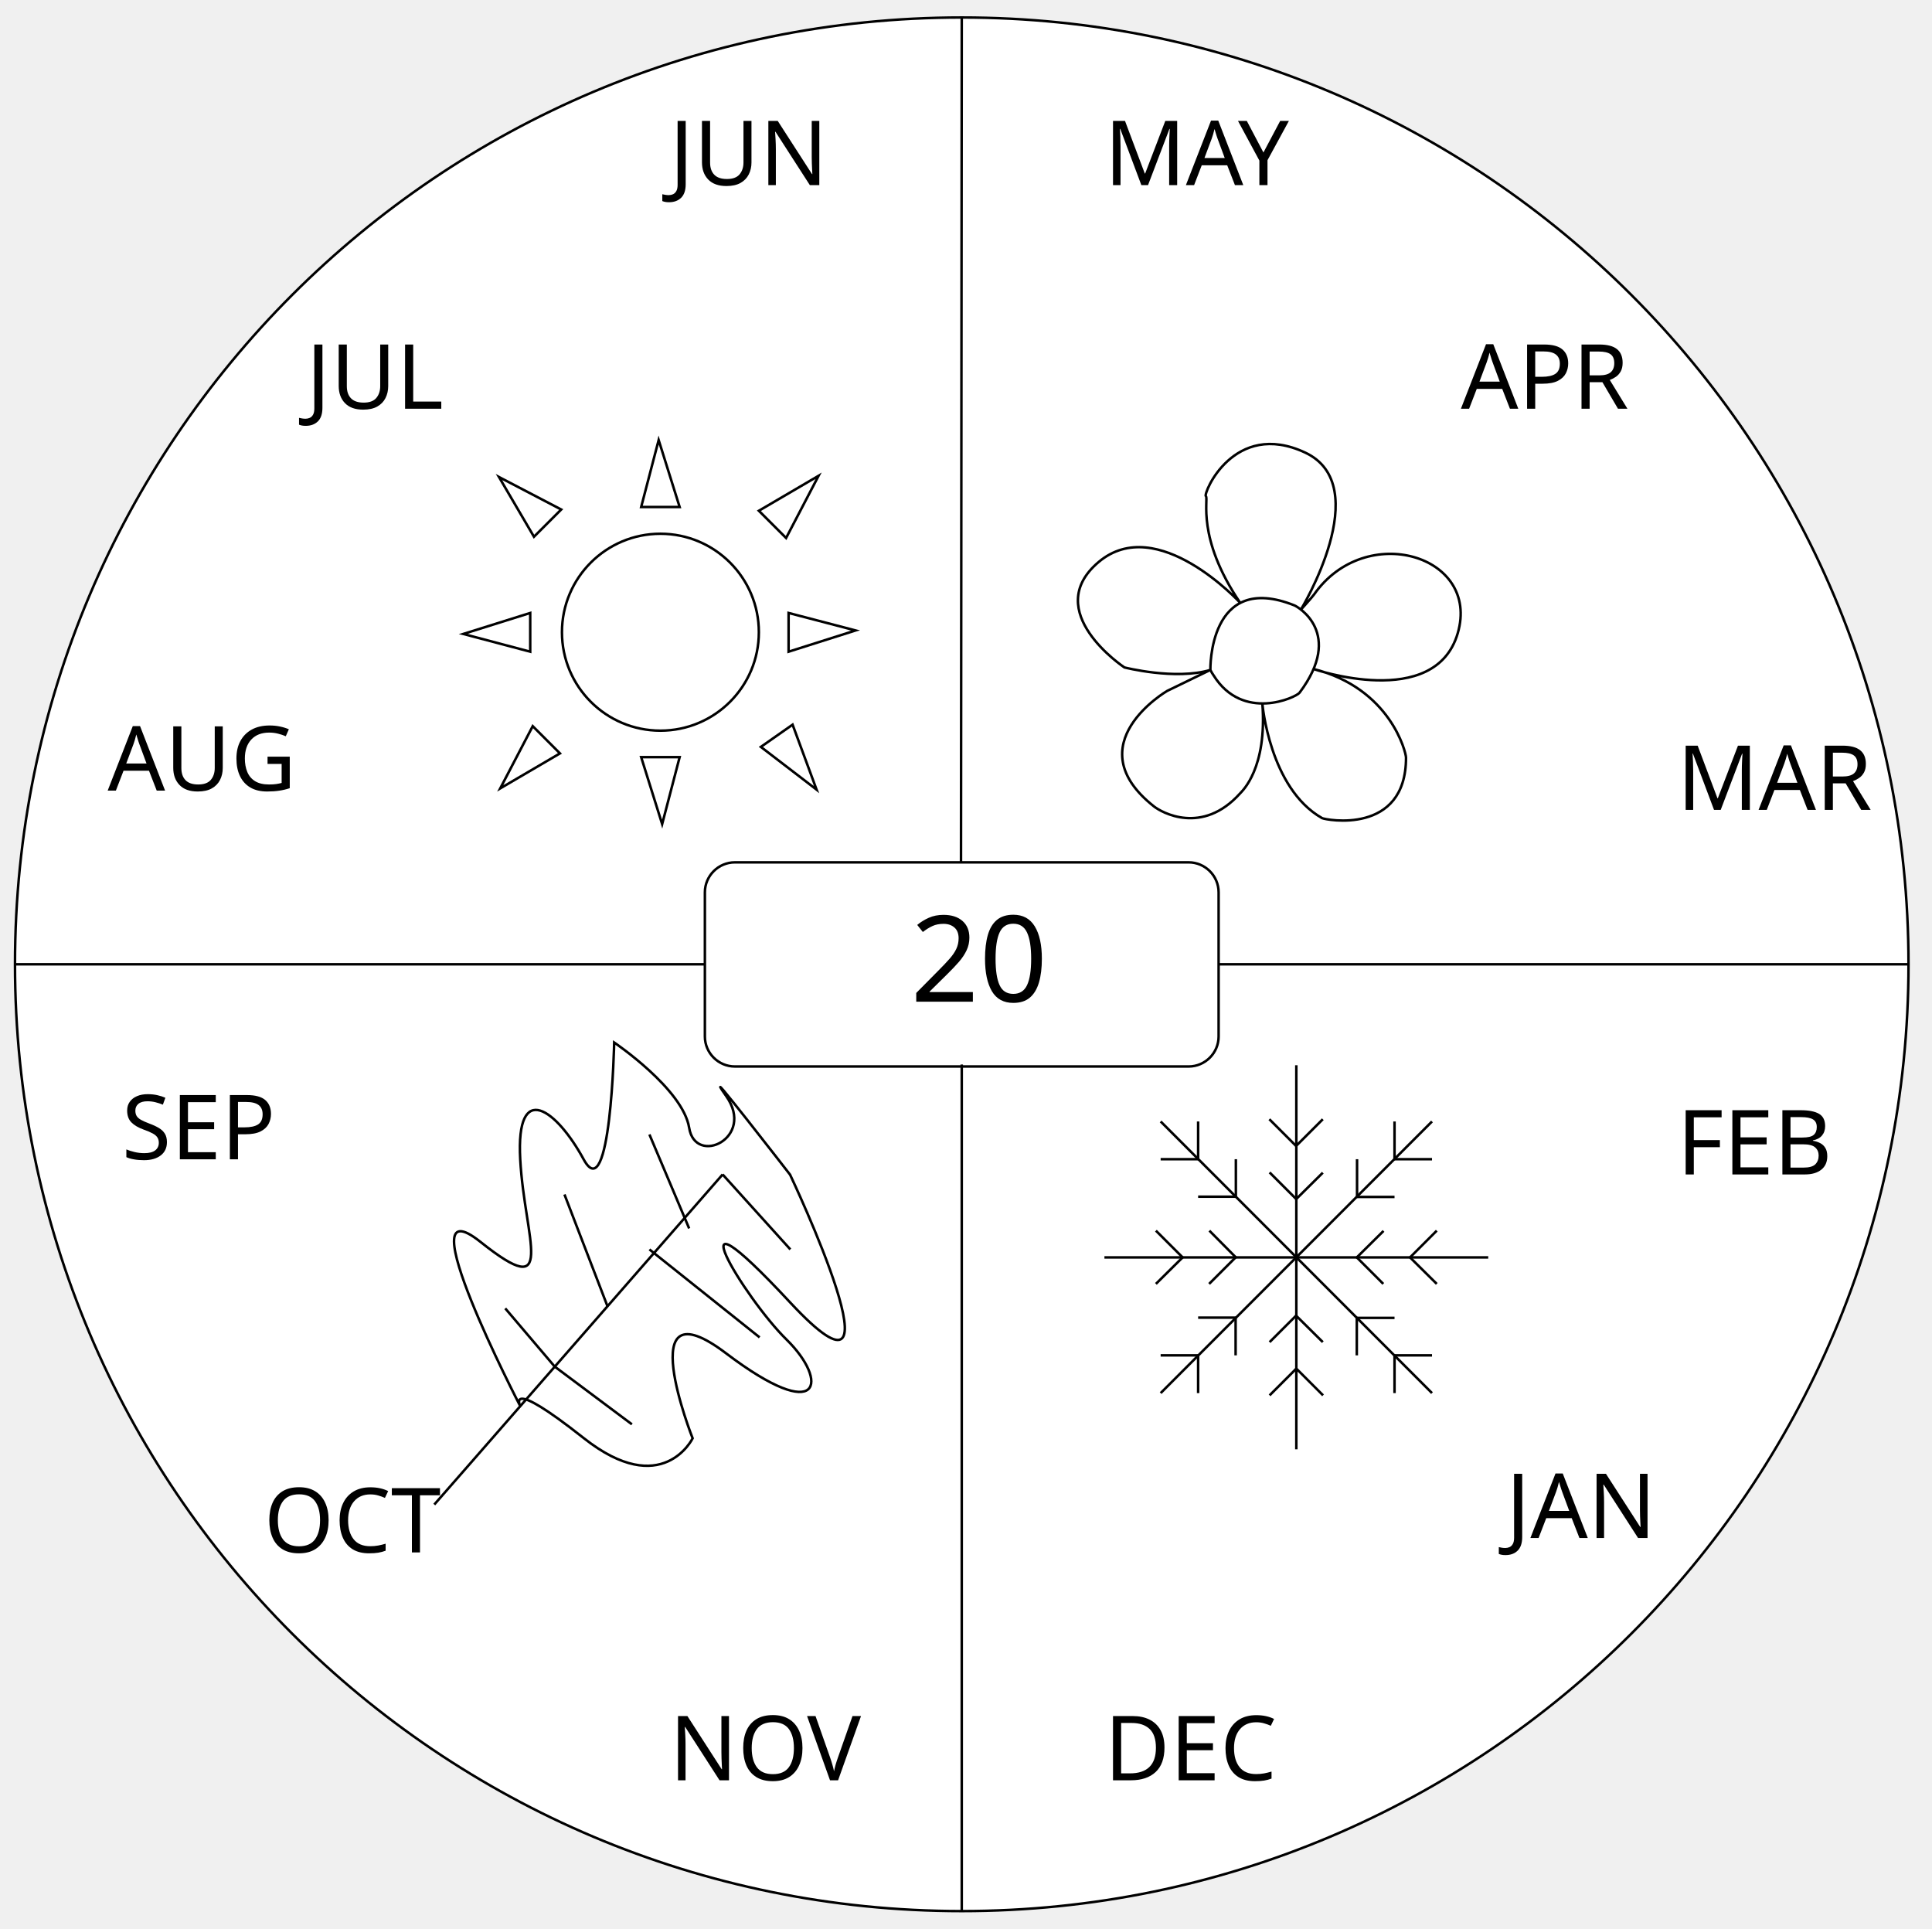
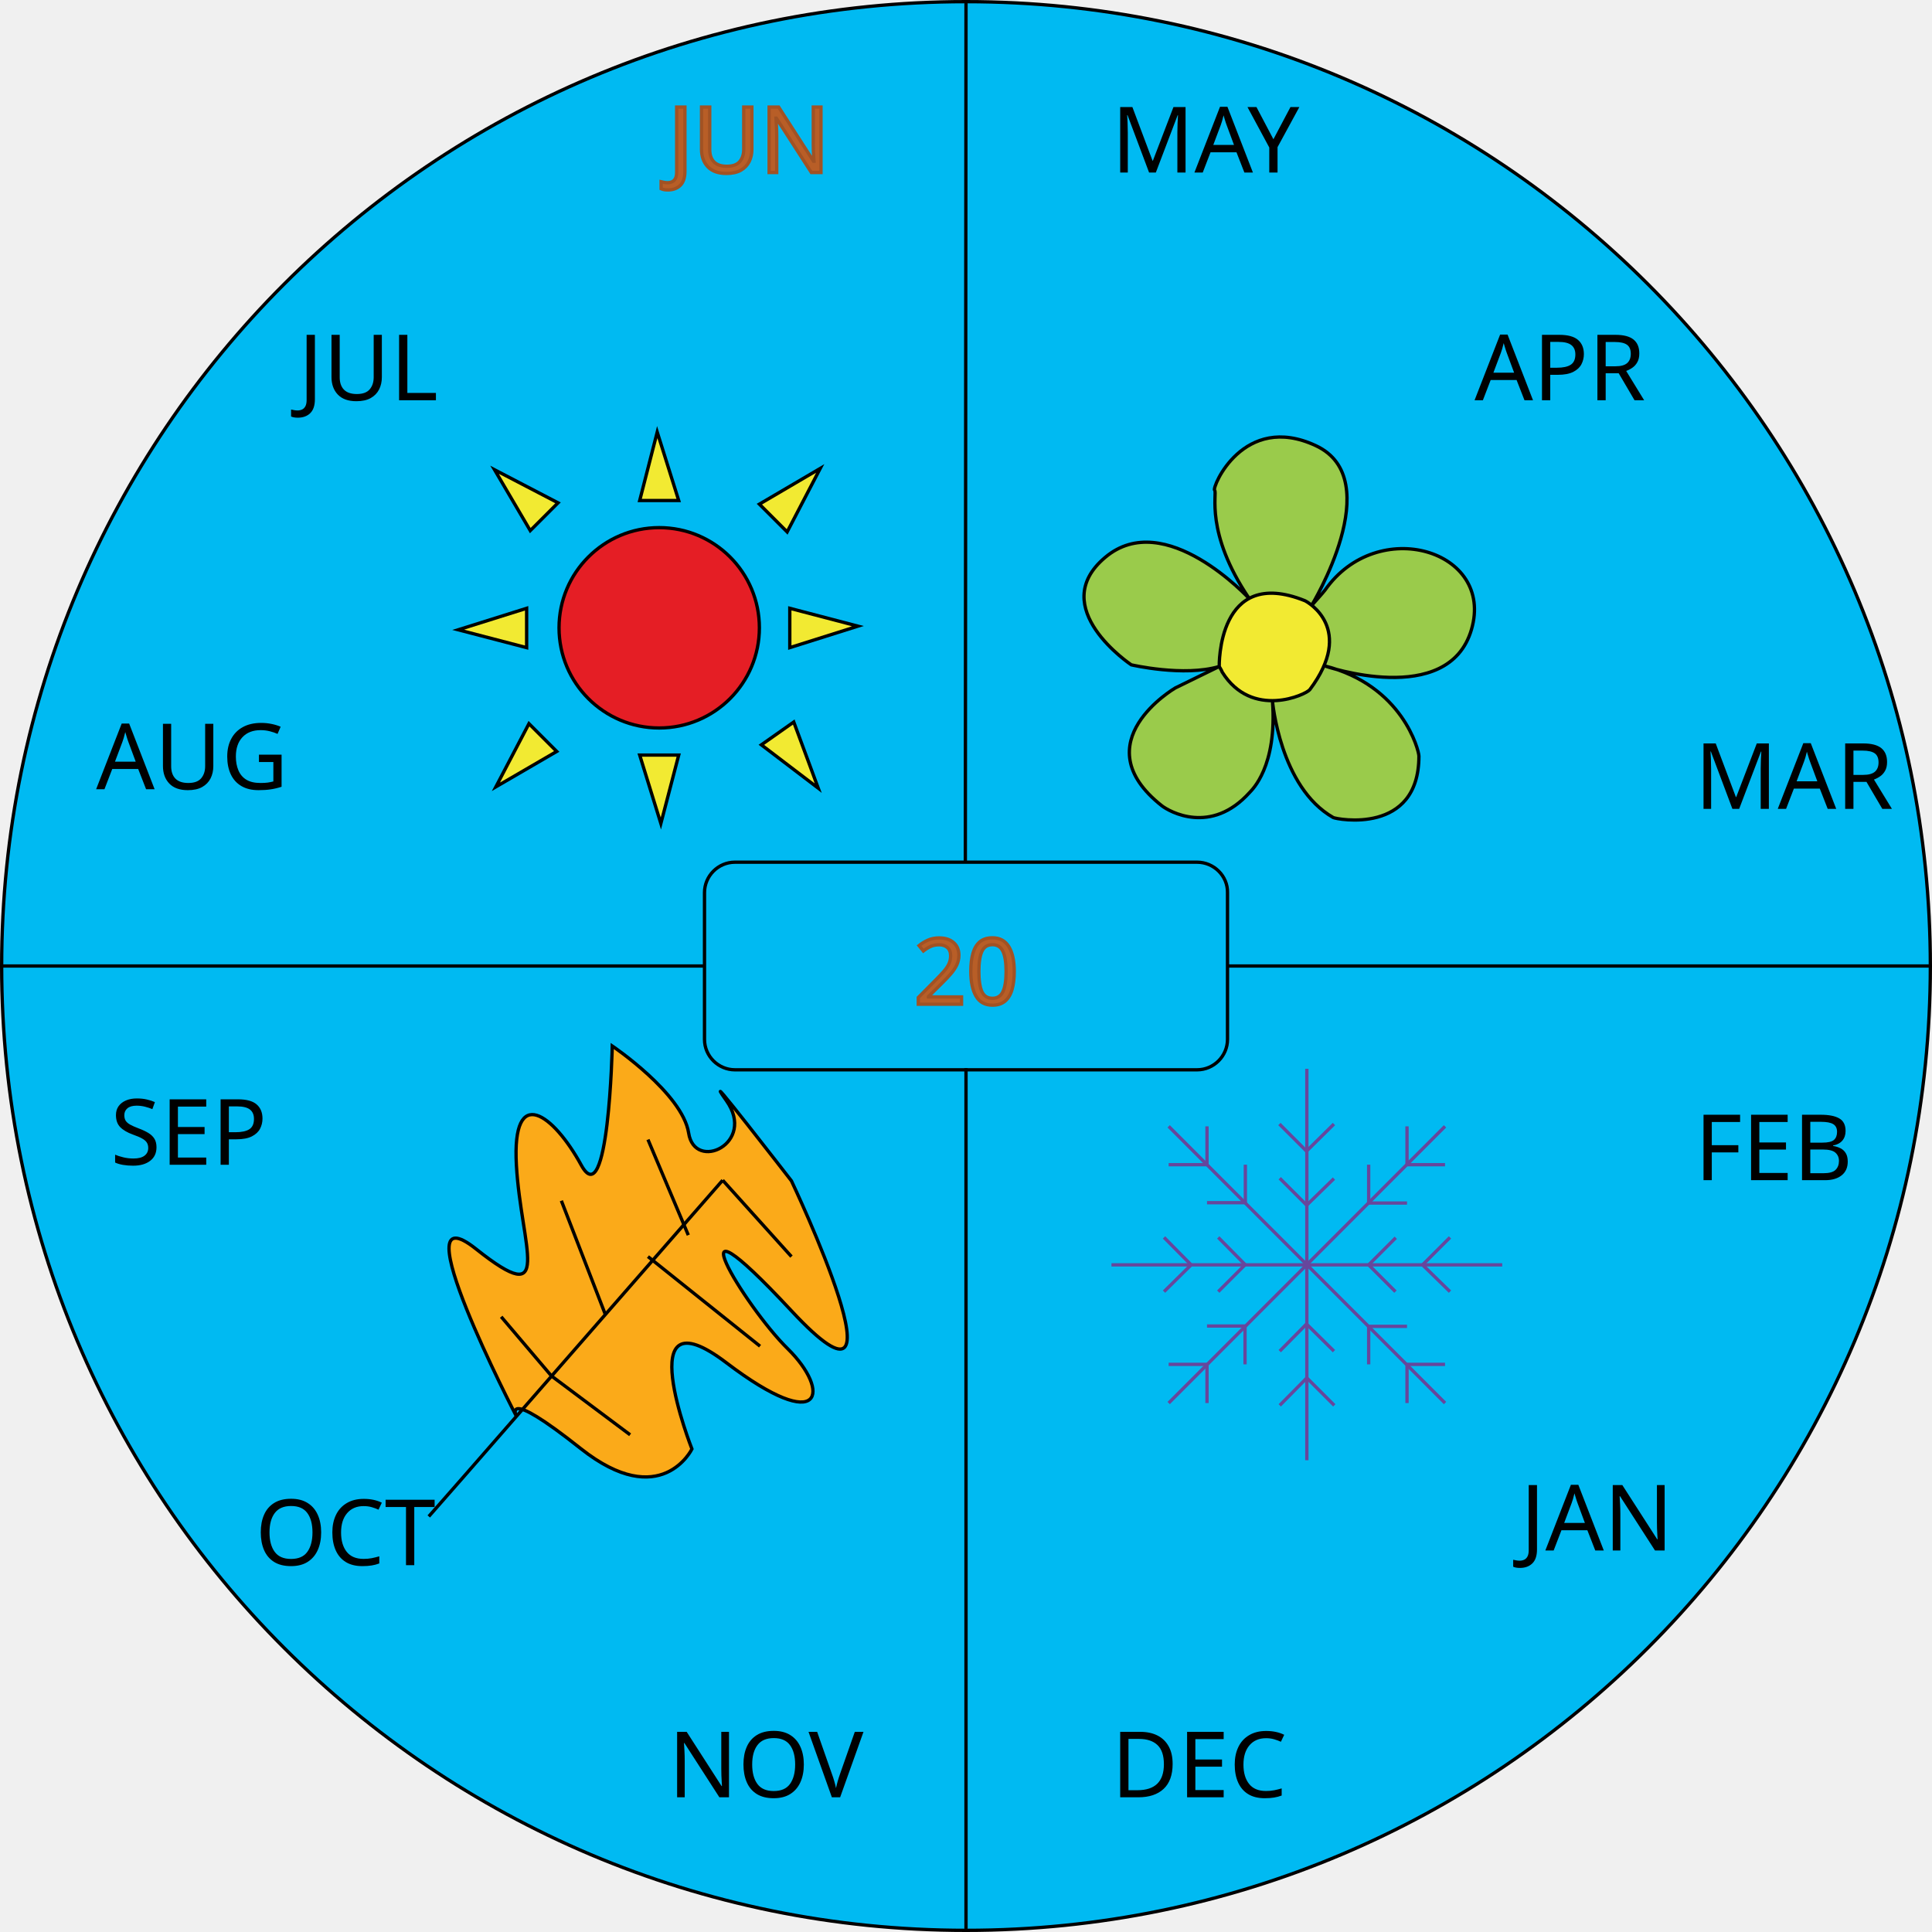
- <svg xmlns="http://www.w3.org/2000/svg" version="1.1" id="Layer_1" x="0px" y="0px" viewBox="0 0 773.2 771.8" enable-background="new 0 0 773.2 771.8" xml:space="preserve">
-   <circle fill="#FFFFFF" stroke="#000000" stroke-miterlimit="10" cx="384.9" cy="385.9" r="378.9" />
-   <path fill="none" stroke="#000000" stroke-miterlimit="10" d="M384.9,764.8" />
-   <path fill="none" stroke="#000000" stroke-miterlimit="10" d="M384.9,426" />
-   <path fill="none" stroke="#000000" stroke-miterlimit="10" d="M384.9,426" />
-   <path fill="none" stroke="#000000" stroke-miterlimit="10" d="M384.9,365.3" />
-   <path fill="none" stroke="#000000" stroke-miterlimit="10" d="M384.9,348" />
-   <path fill="none" stroke="#000000" stroke-miterlimit="10" d="M6,385.9" />
-   <path fill="none" stroke="#000000" stroke-miterlimit="10" d="M763.8,385.9" />
-   <path fill="none" stroke="#000000" stroke-miterlimit="10" d="M475.7,345.1h-91.1h-90.5c-6.6,0-12,5.4-12,12v57.7  c0,6.6,5.4,12,12,12h181.6c6.6,0,12-5.4,12-12v-57.7C487.7,350.5,482.3,345.1,475.7,345.1z" />
-   <path fill="none" stroke="#000000" stroke-miterlimit="10" d="M-167.9,235.2h-206.3v-86.6c0-6.6-5.4-12-12-12h-221.1  c-6.6,0-12,5.4-12,12V295c0,6.6,5.4,12,12,12h137.3v107.7c0,6.6,5.4,12,12,12h290.1c6.6,0,12-5.4,12-12V247.2  C-155.9,240.6-161.3,235.2-167.9,235.2z" />
-   <line fill="none" stroke="#000000" stroke-miterlimit="10" x1="384.6" y1="345.1" x2="384.9" y2="7" />
-   <line fill="none" stroke="#000000" stroke-miterlimit="10" x1="384.9" y1="426" x2="384.9" y2="764.8" />
-   <line fill="none" stroke="#000000" stroke-miterlimit="10" x1="6" y1="385.9" x2="282.1" y2="385.9" />
-   <line fill="none" stroke="#000000" stroke-miterlimit="10" x1="487.7" y1="385.9" x2="763.8" y2="385.9" />
+ <svg xmlns="http://www.w3.org/2000/svg" version="1.1" id="Layer_1" x="0px" y="0px" viewBox="4.1 128.7 584.4 584.4" enable-background="new 4.1 128.7 584.4 584.4" xml:space="preserve">
+   <circle fill="#00BAF2" stroke="#000000" stroke-miterlimit="10" cx="296.3" cy="420.9" r="291.7" />
+   <path fill="none" stroke="#000000" stroke-miterlimit="10" d="M296.3,712.7" />
+   <path fill="none" stroke="#000000" stroke-miterlimit="10" d="M296.3,451.8" />
+   <path fill="none" stroke="#000000" stroke-miterlimit="10" d="M296.3,451.8" />
+   <path fill="none" stroke="#000000" stroke-miterlimit="10" d="M296.3,405.1" />
+   <path fill="none" stroke="#000000" stroke-miterlimit="10" d="M296.3,391.8" />
+   <path fill="none" stroke="#000000" stroke-miterlimit="10" d="M4.6,420.9" />
+   <path fill="none" stroke="#000000" stroke-miterlimit="10" d="M588,420.9" />
+   <path fill="none" stroke="#000000" stroke-miterlimit="10" d="M366.2,389.5h-70.1h-69.7c-5.1,0-9.2,4.2-9.2,9.2v44.4  c0,5.1,4.2,9.2,9.2,9.2h139.8c5.1,0,9.2-4.2,9.2-9.2v-44.4C375.5,393.7,371.3,389.5,366.2,389.5z" />
+   <line fill="none" stroke="#000000" stroke-miterlimit="10" x1="296.1" y1="389.5" x2="296.3" y2="129.2" />
+   <line fill="none" stroke="#000000" stroke-miterlimit="10" x1="296.3" y1="451.8" x2="296.3" y2="712.7" />
+   <line fill="none" stroke="#000000" stroke-miterlimit="10" x1="4.6" y1="420.9" x2="217.2" y2="420.9" />
+   <line fill="none" stroke="#000000" stroke-miterlimit="10" x1="375.5" y1="420.9" x2="588" y2="420.9" />
  <g>
-     <circle fill="none" stroke="#000000" stroke-miterlimit="10" cx="264.3" cy="253" r="39.4" />
-     <polygon fill="none" stroke="#000000" stroke-miterlimit="10" points="263.6,176.1 256.6,202.9 272,202.9  " />
-     <polygon fill="none" stroke="#000000" stroke-miterlimit="10" points="265,329.8 272,303 256.6,303  " />
-     <polygon fill="none" stroke="#000000" stroke-miterlimit="10" points="185.4,253.7 212.2,260.8 212.2,245.3  " />
-     <polygon fill="none" stroke="#000000" stroke-miterlimit="10" points="342.4,252.3 315.6,245.3 315.6,260.8  " />
-     <polygon fill="none" stroke="#000000" stroke-miterlimit="10" points="199.7,190.9 213.7,214.8 224.6,203.9  " />
-     <polygon fill="none" stroke="#000000" stroke-miterlimit="10" points="200.2,315.5 224.1,301.5 213.2,290.6  " />
-     <polygon fill="none" stroke="#000000" stroke-miterlimit="10" points="326.8,316 317.2,290 304.5,298.9  " />
-     <polygon fill="none" stroke="#000000" stroke-miterlimit="10" points="327.6,190.4 303.7,204.4 314.6,215.3  " />
+     <circle fill="#E51E25" stroke="#000000" stroke-miterlimit="10" cx="203.5" cy="318.6" r="30.3" />
+     <polygon fill="#F2EA32" stroke="#000000" stroke-miterlimit="10" points="202.9,259.4 197.6,280.1 209.4,280.1  " />
+     <polygon fill="#F2EA32" stroke="#000000" stroke-miterlimit="10" points="204,377.8 209.4,357.1 197.6,357.1  " />
+     <polygon fill="#F2EA32" stroke="#000000" stroke-miterlimit="10" points="142.7,319.2 163.4,324.6 163.4,312.7  " />
+     <polygon fill="#F2EA32" stroke="#000000" stroke-miterlimit="10" points="263.6,318.1 243,312.7 243,324.6  " />
+     <polygon fill="#F2EA32" stroke="#000000" stroke-miterlimit="10" points="153.7,270.8 164.5,289.2 172.9,280.8  " />
+     <polygon fill="#F2EA32" stroke="#000000" stroke-miterlimit="10" points="154.1,366.7 172.5,356 164.1,347.6  " />
+     <polygon fill="#F2EA32" stroke="#000000" stroke-miterlimit="10" points="251.6,367.1 244.2,347.1 234.4,354  " />
+     <polygon fill="#F2EA32" stroke="#000000" stroke-miterlimit="10" points="252.2,270.4 233.8,281.2 242.2,289.6  " />
  </g>
-   <path fill="none" stroke="#000000" stroke-miterlimit="10" d="M553.6,512.9" />
-   <path fill="none" stroke="#000000" stroke-miterlimit="10" d="M542.9,523.6" />
-   <path fill="none" stroke="#000000" stroke-miterlimit="10" d="M539.9,522" />
-   <path fill="none" stroke="#000000" stroke-miterlimit="10" d="M525.4,518.1" />
-   <path fill="none" stroke="#000000" stroke-miterlimit="10" d="M538.4,523.5" />
-   <path fill="none" stroke="#000000" stroke-miterlimit="10" d="M527.7,512.8" />
+   <path fill="none" stroke="#000000" stroke-miterlimit="10" d="M426.2,518.7" />
+   <path fill="none" stroke="#000000" stroke-miterlimit="10" d="M418,527" />
+   <path fill="none" stroke="#000000" stroke-miterlimit="10" d="M415.7,525.7" />
+   <path fill="none" stroke="#000000" stroke-miterlimit="10" d="M404.5,522.7" />
+   <path fill="none" stroke="#000000" stroke-miterlimit="10" d="M414.5,526.9" />
+   <path fill="none" stroke="#000000" stroke-miterlimit="10" d="M406.3,518.6" />
  <g>
-     <line fill="none" stroke="#000000" stroke-miterlimit="10" x1="518.8" y1="426.3" x2="518.8" y2="580" />
-     <line fill="none" stroke="#000000" stroke-miterlimit="10" x1="595.6" y1="503.2" x2="442" y2="503.2" />
-     <line fill="none" stroke="#000000" stroke-miterlimit="10" x1="464.5" y1="448.8" x2="573.1" y2="557.5" />
-     <line fill="none" stroke="#000000" stroke-miterlimit="10" x1="464.5" y1="557.5" x2="573.1" y2="448.8" />
+     <line fill="none" stroke="#67469C" stroke-miterlimit="10" x1="399.4" y1="452" x2="399.4" y2="570.4" />
+     <line fill="none" stroke="#67469C" stroke-miterlimit="10" x1="458.5" y1="511.3" x2="340.3" y2="511.3" />
+     <line fill="none" stroke="#67469C" stroke-miterlimit="10" x1="357.6" y1="469.4" x2="441.2" y2="553.1" />
+     <line fill="none" stroke="#67469C" stroke-miterlimit="10" x1="357.6" y1="553.1" x2="441.2" y2="469.4" />
    <g>
-       <line fill="none" stroke="#000000" stroke-miterlimit="10" x1="479.5" y1="478.9" x2="494.6" y2="478.9" />
+       <line fill="none" stroke="#67469C" stroke-miterlimit="10" x1="369.2" y1="492.5" x2="380.8" y2="492.5" />
      <g>
-         <polyline fill="none" stroke="#000000" stroke-miterlimit="10" points="464.5,463.9 479.5,463.9 479.5,448.8    " />
-         <line fill="none" stroke="#000000" stroke-miterlimit="10" x1="494.6" y1="479" x2="494.6" y2="463.9" />
+         <polyline fill="none" stroke="#67469C" stroke-miterlimit="10" points="357.6,481 369.2,481 369.2,469.4    " />
+         <line fill="none" stroke="#67469C" stroke-miterlimit="10" x1="380.8" y1="492.6" x2="380.8" y2="481" />
      </g>
    </g>
    <g>
-       <line fill="none" stroke="#000000" stroke-miterlimit="10" x1="483.9" y1="513.8" x2="494.6" y2="503.1" />
+       <line fill="none" stroke="#67469C" stroke-miterlimit="10" x1="372.6" y1="519.4" x2="380.8" y2="511.2" />
      <g>
-         <polyline fill="none" stroke="#000000" stroke-miterlimit="10" points="462.6,513.8 473.3,503.2 462.6,492.5    " />
-         <line fill="none" stroke="#000000" stroke-miterlimit="10" x1="494.6" y1="503.2" x2="484" y2="492.5" />
+         <polyline fill="none" stroke="#67469C" stroke-miterlimit="10" points="356.2,519.4 364.4,511.3 356.2,503    " />
+         <line fill="none" stroke="#67469C" stroke-miterlimit="10" x1="380.8" y1="511.3" x2="372.6" y2="503" />
      </g>
    </g>
    <g>
-       <line fill="none" stroke="#000000" stroke-miterlimit="10" x1="494.5" y1="542.4" x2="494.5" y2="527.3" />
+       <line fill="none" stroke="#67469C" stroke-miterlimit="10" x1="380.7" y1="541.4" x2="380.7" y2="529.8" />
      <g>
-         <polyline fill="none" stroke="#000000" stroke-miterlimit="10" points="479.5,557.5 479.5,542.4 464.5,542.4    " />
-         <line fill="none" stroke="#000000" stroke-miterlimit="10" x1="494.6" y1="527.3" x2="479.5" y2="527.3" />
+         <polyline fill="none" stroke="#67469C" stroke-miterlimit="10" points="369.2,553.1 369.2,541.4 357.6,541.4    " />
+         <line fill="none" stroke="#67469C" stroke-miterlimit="10" x1="380.8" y1="529.8" x2="369.2" y2="529.8" />
      </g>
    </g>
    <g>
-       <line fill="none" stroke="#000000" stroke-miterlimit="10" x1="558.1" y1="527.4" x2="543" y2="527.4" />
+       <line fill="none" stroke="#67469C" stroke-miterlimit="10" x1="429.7" y1="529.9" x2="418.1" y2="529.9" />
      <g>
-         <polyline fill="none" stroke="#000000" stroke-miterlimit="10" points="573.1,542.4 558.1,542.4 558.1,557.5    " />
-         <line fill="none" stroke="#000000" stroke-miterlimit="10" x1="543" y1="527.3" x2="543" y2="542.4" />
+         <polyline fill="none" stroke="#67469C" stroke-miterlimit="10" points="441.2,541.4 429.7,541.4 429.7,553.1    " />
+         <line fill="none" stroke="#67469C" stroke-miterlimit="10" x1="418.1" y1="529.8" x2="418.1" y2="541.4" />
      </g>
    </g>
    <g>
-       <line fill="none" stroke="#000000" stroke-miterlimit="10" x1="553.7" y1="492.6" x2="543" y2="503.2" />
+       <line fill="none" stroke="#67469C" stroke-miterlimit="10" x1="426.3" y1="503.1" x2="418.1" y2="511.3" />
      <g>
-         <polyline fill="none" stroke="#000000" stroke-miterlimit="10" points="575,492.5 564.3,503.2 575,513.8    " />
-         <line fill="none" stroke="#000000" stroke-miterlimit="10" x1="543" y1="503.2" x2="553.6" y2="513.8" />
+         <polyline fill="none" stroke="#67469C" stroke-miterlimit="10" points="442.7,503 434.4,511.3 442.7,519.4    " />
+         <line fill="none" stroke="#67469C" stroke-miterlimit="10" x1="418.1" y1="511.3" x2="426.2" y2="519.4" />
      </g>
    </g>
    <g>
-       <line fill="none" stroke="#000000" stroke-miterlimit="10" x1="543.1" y1="463.9" x2="543.1" y2="479" />
+       <line fill="none" stroke="#67469C" stroke-miterlimit="10" x1="418.1" y1="481" x2="418.1" y2="492.6" />
      <g>
-         <polyline fill="none" stroke="#000000" stroke-miterlimit="10" points="558.1,448.8 558.1,463.9 573.1,463.9    " />
-         <line fill="none" stroke="#000000" stroke-miterlimit="10" x1="543" y1="479" x2="558.1" y2="479" />
+         <polyline fill="none" stroke="#67469C" stroke-miterlimit="10" points="429.7,469.4 429.7,481 441.2,481    " />
+         <line fill="none" stroke="#67469C" stroke-miterlimit="10" x1="418.1" y1="492.6" x2="429.7" y2="492.6" />
      </g>
    </g>
    <g>
-       <line fill="none" stroke="#000000" stroke-miterlimit="10" x1="529.4" y1="537.1" x2="518.7" y2="526.5" />
+       <line fill="none" stroke="#67469C" stroke-miterlimit="10" x1="407.6" y1="537.4" x2="399.3" y2="529.2" />
      <g>
-         <polyline fill="none" stroke="#000000" stroke-miterlimit="10" points="529.5,558.4 518.8,547.7 508.1,558.4    " />
-         <line fill="none" stroke="#000000" stroke-miterlimit="10" x1="518.8" y1="526.4" x2="508.1" y2="537.1" />
+         <polyline fill="none" stroke="#67469C" stroke-miterlimit="10" points="407.7,553.8 399.4,545.5 391.2,553.8    " />
+         <line fill="none" stroke="#67469C" stroke-miterlimit="10" x1="399.4" y1="529.1" x2="391.2" y2="537.4" />
      </g>
    </g>
    <g>
-       <line fill="none" stroke="#000000" stroke-miterlimit="10" x1="508.1" y1="469.2" x2="518.8" y2="479.9" />
+       <line fill="none" stroke="#67469C" stroke-miterlimit="10" x1="391.2" y1="485.1" x2="399.4" y2="493.3" />
      <g>
-         <polyline fill="none" stroke="#000000" stroke-miterlimit="10" points="508,447.9 518.7,458.6 529.4,447.9    " />
-         <line fill="none" stroke="#000000" stroke-miterlimit="10" x1="518.7" y1="479.9" x2="529.4" y2="469.3" />
+         <polyline fill="none" stroke="#67469C" stroke-miterlimit="10" points="391.1,468.7 399.3,476.9 407.6,468.7    " />
+         <line fill="none" stroke="#67469C" stroke-miterlimit="10" x1="399.3" y1="493.3" x2="407.6" y2="485.2" />
      </g>
    </g>
  </g>
  <g>
-     <polyline stroke="#000000" stroke-miterlimit="10" points="289.2,470 187.8,586.1 173.8,602.1  " />
-     <path fill="none" stroke="#000000" stroke-miterlimit="10" d="M208.2,562.7c0,0-46.9-90.4-15.9-65.7c31,24.7,17.7-0.6,15.9-33   c-1.8-32.4,14.7-19.7,25.4,0c10.8,19.7,12.2-46.8,12.2-46.8s27.5,18.6,30,34.1c2.4,15.5,26.7,4.2,14.8-12.7   c-11.9-16.9,25.6,31.5,25.6,31.5s49.3,104.1,0,51.1s-18.3-1.6-1.4,14.9c16.9,16.6,14.2,34.6-24.2,5.5s-13.4,34-13.4,34   s-12.1,24.8-43.6-0.1S208.2,562.7,208.2,562.7z" />
-     <line fill="none" stroke="#000000" stroke-miterlimit="10" x1="202.2" y1="523.6" x2="222" y2="546.9" />
-     <line fill="none" stroke="#000000" stroke-miterlimit="10" x1="252.9" y1="570" x2="222" y2="546.9" />
-     <line fill="none" stroke="#000000" stroke-miterlimit="10" x1="225.9" y1="478" x2="243.1" y2="522.7" />
-     <line fill="none" stroke="#000000" stroke-miterlimit="10" x1="259.9" y1="500" x2="304" y2="535.2" />
-     <line fill="none" stroke="#000000" stroke-miterlimit="10" x1="289.2" y1="470" x2="316.3" y2="500" />
-     <line fill="none" stroke="#000000" stroke-miterlimit="10" x1="275.8" y1="491.6" x2="259.9" y2="454" />
+     <path fill="#FBAA19" stroke="#000000" stroke-miterlimit="10" d="M160.3,557.1c0,0-36.1-69.6-12.2-50.6c23.9,19,13.6-0.5,12.2-25.4   c-1.4-24.9,11.3-15.2,19.6,0c8.3,15.2,9.4-36,9.4-36s21.2,14.3,23.1,26.3c1.8,11.9,20.6,3.2,11.4-9.8c-9.2-13,19.7,24.3,19.7,24.3   s38,80.1,0,39.3s-14.1-1.2-1.1,11.5c13,12.8,10.9,26.6-18.6,4.2S213.4,567,213.4,567s-9.3,19.1-33.6-0.1   C155.6,547.7,160.3,557.1,160.3,557.1z" />
+     <polyline stroke="#000000" stroke-miterlimit="10" points="222.7,485.7 144.6,575.1 133.8,587.4  " />
+     <line fill="none" stroke="#000000" stroke-miterlimit="10" x1="155.7" y1="527" x2="170.9" y2="544.9" />
+     <line fill="none" stroke="#000000" stroke-miterlimit="10" x1="194.7" y1="562.7" x2="170.9" y2="544.9" />
+     <line fill="none" stroke="#000000" stroke-miterlimit="10" x1="173.9" y1="491.9" x2="187.2" y2="526.3" />
+     <line fill="none" stroke="#000000" stroke-miterlimit="10" x1="200.1" y1="508.8" x2="234" y2="535.9" />
+     <line fill="none" stroke="#000000" stroke-miterlimit="10" x1="222.7" y1="485.7" x2="243.5" y2="508.8" />
+     <line fill="none" stroke="#000000" stroke-miterlimit="10" x1="212.3" y1="502.3" x2="200.1" y2="473.4" />
  </g>
  <g>
-     <path fill="none" stroke="#010101" stroke-miterlimit="10" d="M484.4,268.1c0,0-0.9-39.7,33.7-25.8c1.2,0.5,19.9,11,2,34.9   c-1.4,1.9-22.7,11.8-34.4-6.9C485.2,269.6,484.8,268.9,484.4,268.1z" />
-     <path fill="none" stroke="#010101" stroke-miterlimit="10" d="M484.4,268.1l-17.3,8.4c0,0-36.7,21.4-5.3,46.2   c3,2.4,19.3,11.7,34.5-5.2c0.8-0.9,10.9-10,8.9-36c0,0,2.8,33.9,23.9,45.9c1.3,0.7,33.6,7,33.6-24.2c0-2.1-6.3-27.8-37.1-35.5   c0,0,48.7,16.9,57.8-14.3c9.1-31.2-36.9-44.9-57.5-15.5c-0.6,0.9-5.3,6.1-5.3,6.1s30.2-49.6,1.7-62.9   c-28.5-13.3-40.9,16.5-39.7,17.5c1.2,1-4,16.5,13.7,42.6c0,0-33.1-36.1-56.6-16.3s10.3,42.2,10.3,42.2S470.4,272.3,484.4,268.1z" />
+     <path fill="#9ACB4B" stroke="#010101" stroke-miterlimit="10" d="M372.9,330.3l-13.3,6.5c0,0-28.3,16.5-4.1,35.6   c2.3,1.8,14.9,9,26.6-4c0.6-0.7,8.4-7.7,6.9-27.7c0,0,2.2,26.1,18.4,35.3c1,0.5,25.9,5.4,25.9-18.6c0-1.6-4.9-21.4-28.6-27.3   c0,0,37.5,13,44.5-11c7-24-28.4-34.6-44.3-11.9c-0.5,0.7-4.1,4.7-4.1,4.7s23.3-38.2,1.3-48.4c-21.9-10.2-31.5,12.7-30.6,13.5   c0.9,0.8-3.1,12.7,10.5,32.8c0,0-25.5-27.8-43.6-12.5c-18.1,15.2,7.9,32.5,7.9,32.5S362.2,333.5,372.9,330.3z" />
+     <path fill="#F2EA32" stroke="#000000" stroke-miterlimit="10" d="M372.9,330.3c0,0-0.7-30.6,25.9-19.9c0.9,0.4,15.3,8.5,1.5,26.9   c-1.1,1.5-17.5,9.1-26.5-5.3C373.6,331.4,373.2,330.9,372.9,330.3z" />
  </g>
-   <text transform="matrix(1 0 0 1 602.645 615.4928)" font-family="'MyriadPro-Regular'" font-size="36">JAN</text>
-   <text transform="matrix(1 0 0 1 441.9528 712.4502)" font-family="'MyriadPro-Regular'" font-size="36">DEC</text>
-   <text transform="matrix(1 0 0 1 671.1384 469.9956)" font-family="'MyriadPro-Regular'" font-size="36">FEB</text>
-   <text transform="matrix(1 0 0 1 105.5887 621.261)" font-family="'MyriadPro-Regular'" font-size="36">OCT</text>
-   <text transform="matrix(1 0 0 1 43.0959 316.3911)" font-family="'MyriadPro-Regular'" font-size="36">AUG</text>
-   <text transform="matrix(1 0 0 1 48.7299 463.934)" font-family="'MyriadPro-Regular'" font-size="36">SEP</text>
-   <text transform="matrix(1 0 0 1 267.8712 74.0888)" font-family="'MyriadPro-Regular'" font-size="36">JUN</text>
-   <text transform="matrix(1 0 0 1 267.8717 712.4504)" font-family="'MyriadPro-Regular'" font-size="36">NOV</text>
-   <text transform="matrix(1 0 0 1 122.4898 163.5747)" font-family="'MyriadPro-Regular'" font-size="36">JUL</text>
-   <text transform="matrix(1 0 0 1 584.6652 163.5749)" font-family="'MyriadPro-Regular'" font-size="36">APR</text>
-   <text transform="matrix(1 0 0 1 441.9529 74.0887)" font-family="'MyriadPro-Regular'" font-size="36">MAY</text>
-   <text transform="matrix(1 0 0 1 671.1386 324.109)" font-family="'MyriadPro-Regular'" font-size="36">MAR</text>
-   <text transform="matrix(1 0 0 1 364.3944 400.8641)" font-family="'MyriadPro-Regular'" font-size="48">20</text>
+   <text transform="matrix(1 0 0 1 463.9707 597.7064)" font-family="'MyriadPro-Regular'" font-size="27.716">JAN</text>
+   <text transform="matrix(1 0 0 1 340.2558 672.353)" font-family="'MyriadPro-Regular'" font-size="27.716">DEC</text>
+   <text transform="matrix(1 0 0 1 516.7031 485.6898)" font-family="'MyriadPro-Regular'" font-size="27.716">FEB</text>
+   <text transform="matrix(1 0 0 1 81.292 602.1478)" font-family="'MyriadPro-Regular'" font-size="27.716">OCT</text>
+   <text transform="matrix(1 0 0 1 33.1791 367.431)" font-family="'MyriadPro-Regular'" font-size="27.716">AUG</text>
+   <text transform="matrix(1 0 0 1 37.5166 481.0228)" font-family="'MyriadPro-Regular'" font-size="27.716">SEP</text>
+   <text transform="matrix(1 0 0 1 206.2314 180.8841)" fill="#B85E27" stroke="#A15224" stroke-miterlimit="10" font-family="'MyriadPro-Regular'" font-size="27.716">JUN</text>
+   <text transform="matrix(1 0 0 1 206.2323 672.3529)" font-family="'MyriadPro-Regular'" font-size="27.716">NOV</text>
+   <text transform="matrix(1 0 0 1 94.3036 249.7787)" font-family="'MyriadPro-Regular'" font-size="27.716">JUL</text>
+   <text transform="matrix(1 0 0 1 450.1288 249.7787)" font-family="'MyriadPro-Regular'" font-size="27.716">APR</text>
+   <text transform="matrix(1 0 0 1 340.2558 180.8841)" font-family="'MyriadPro-Regular'" font-size="27.716">MAY</text>
+   <text transform="matrix(1 0 0 1 516.7031 373.3729)" font-family="'MyriadPro-Regular'" font-size="27.716">MAR</text>
+   <g>
+     <text transform="matrix(1 0 0 1 280.5439 432.4662)" fill="#B85E27" stroke="#A15224" stroke-miterlimit="10" font-family="'MyriadPro-Regular'" font-size="27.716">20</text>
+   </g>
</svg>
